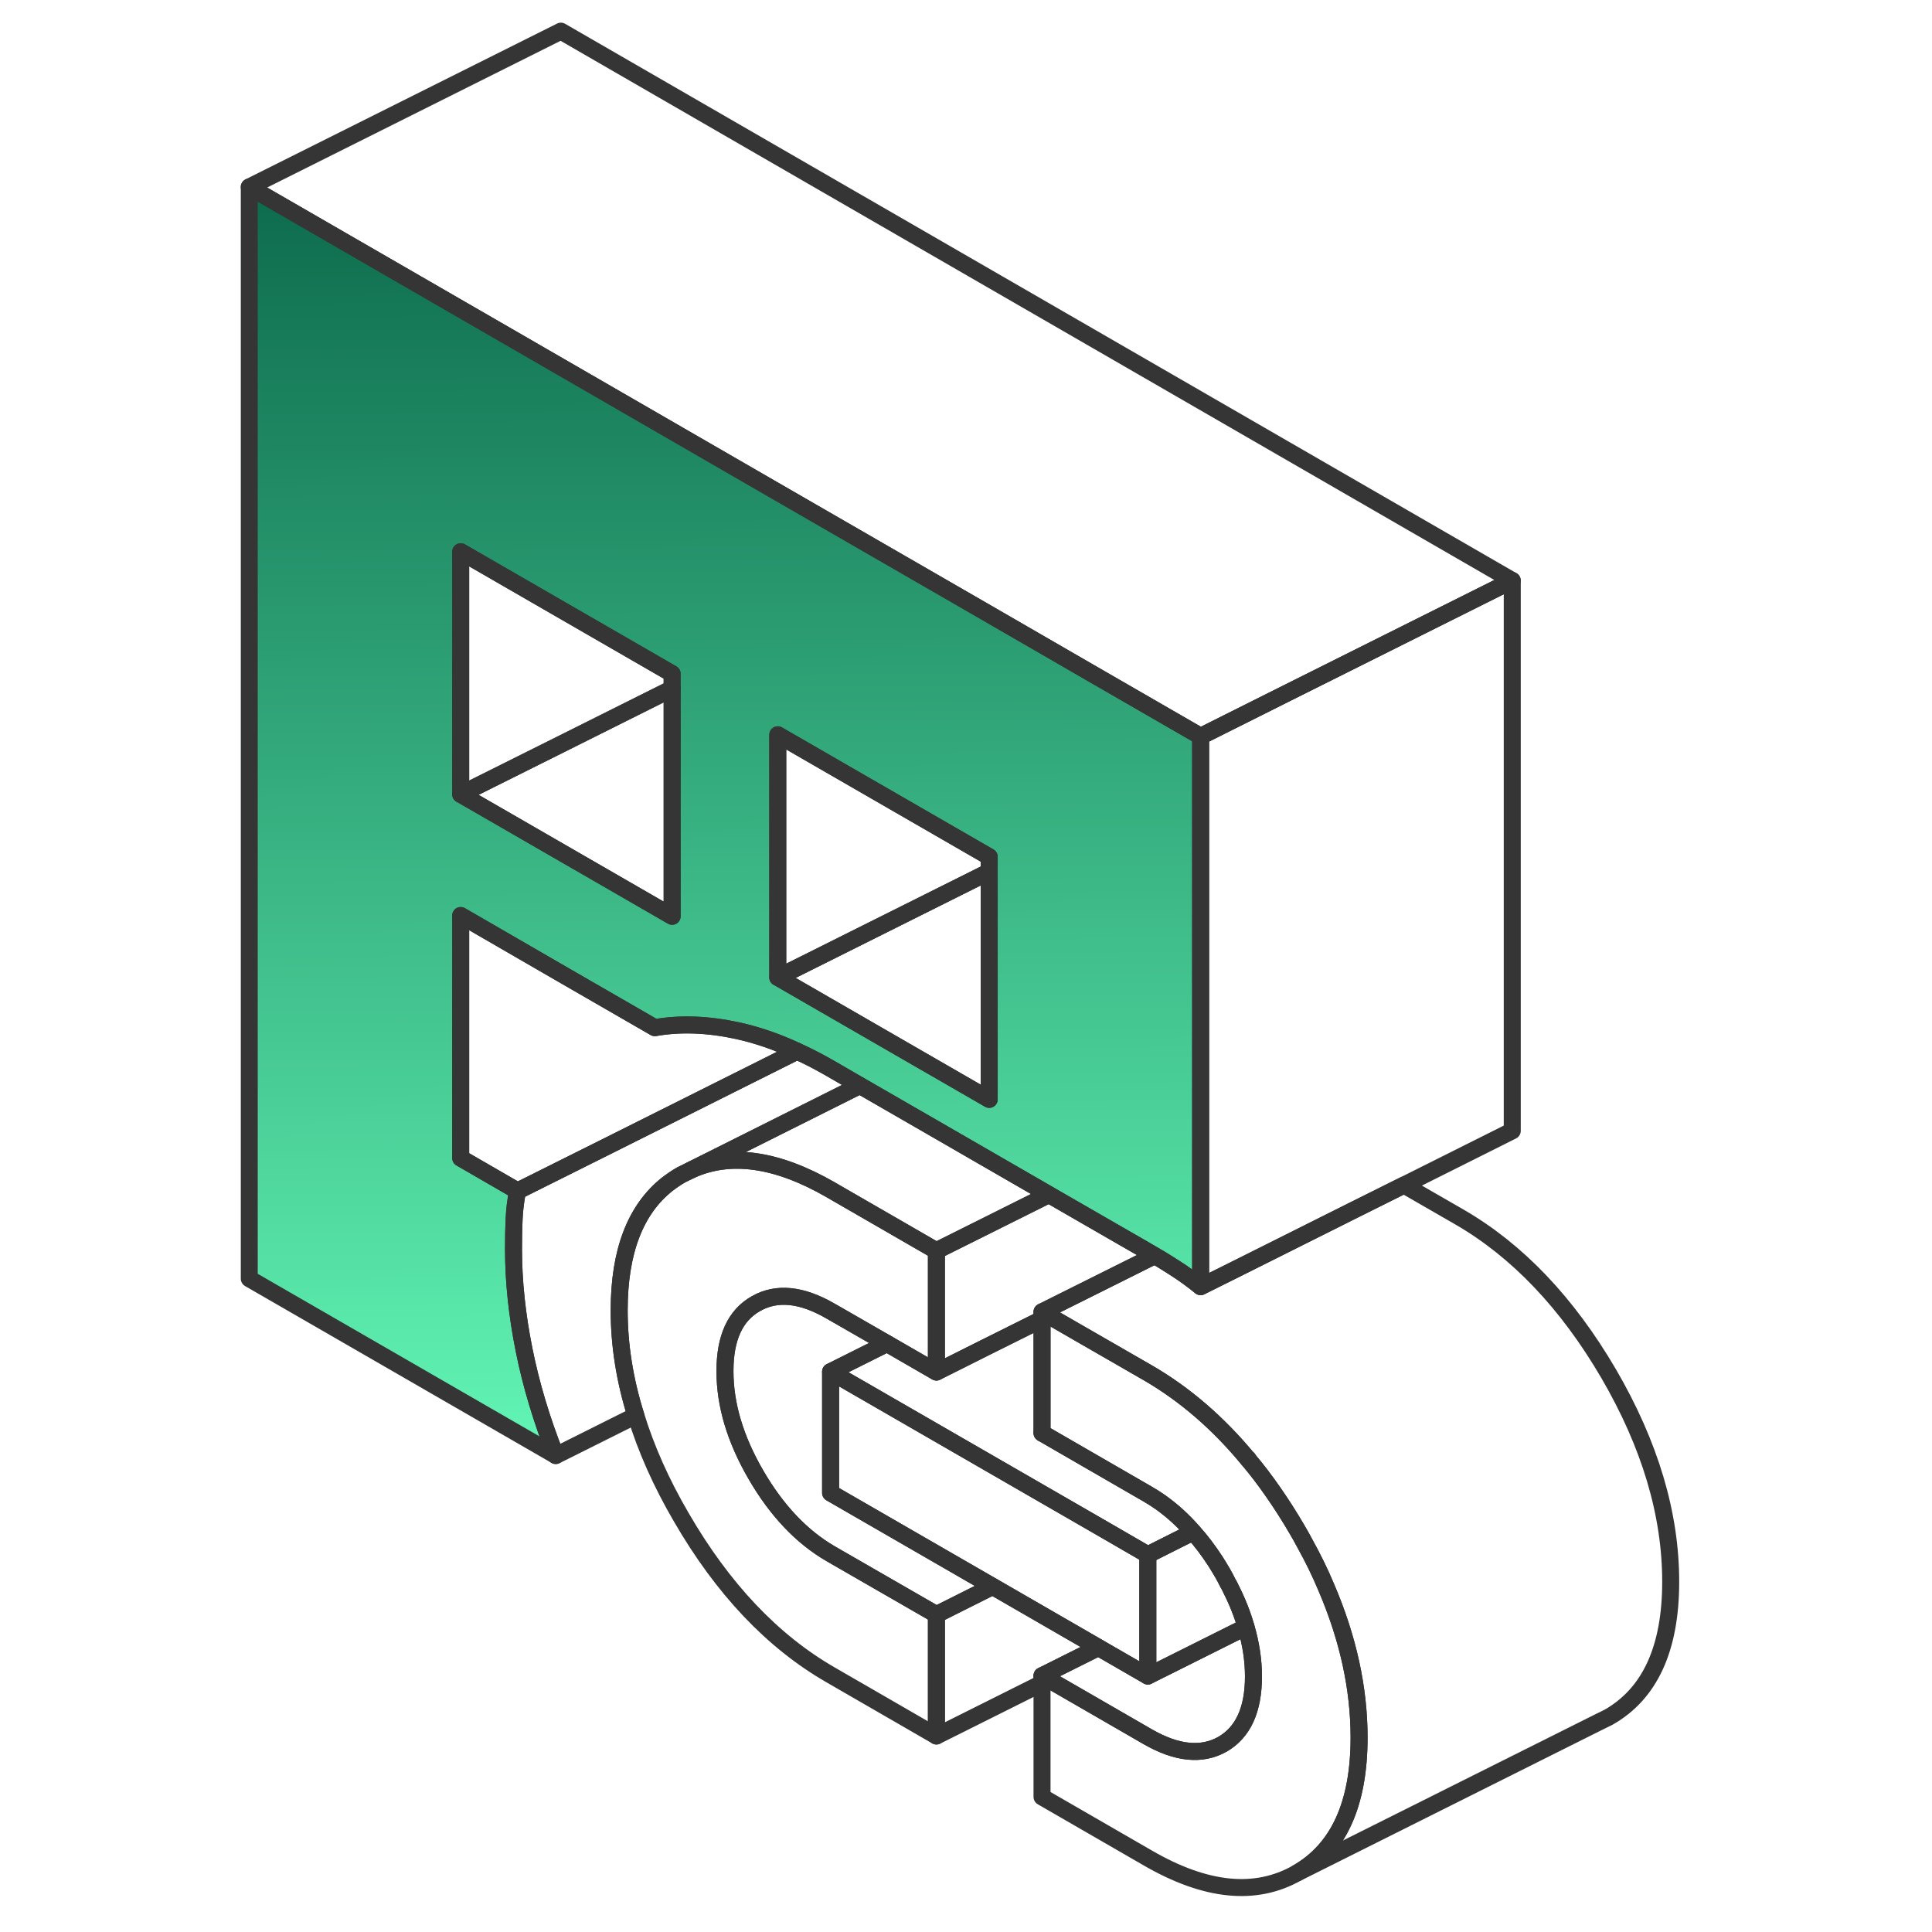
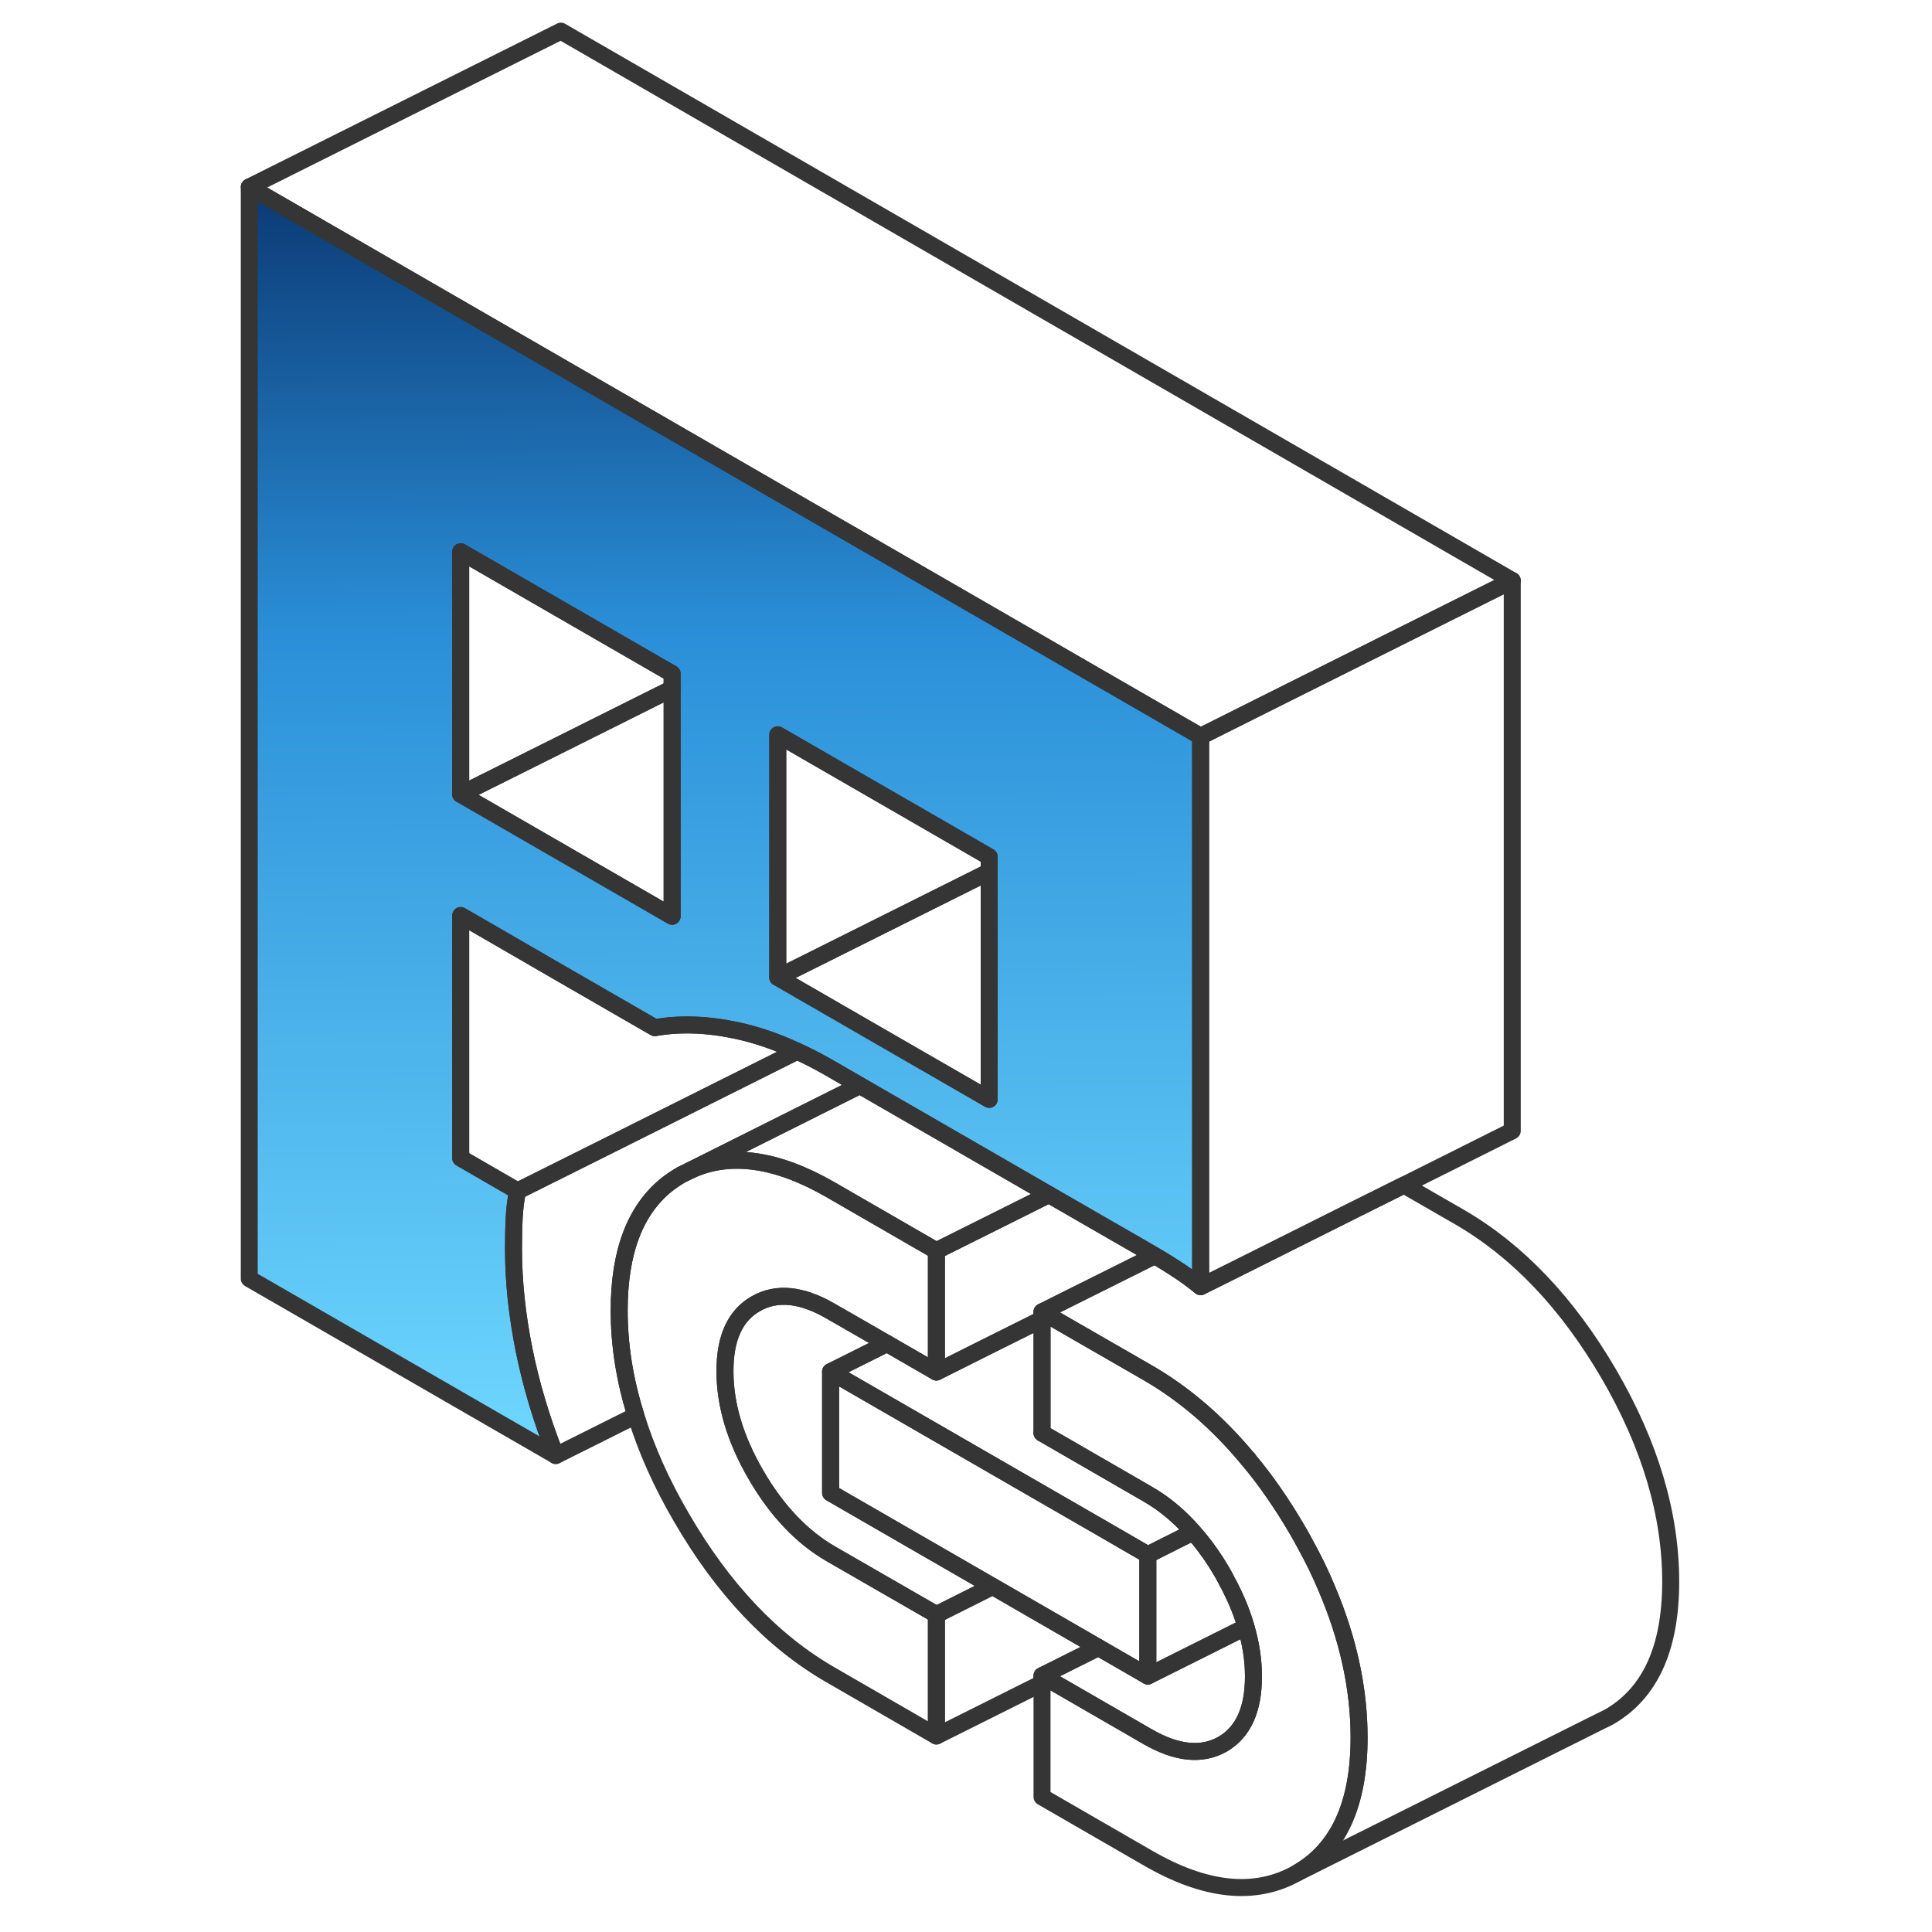
<svg xmlns="http://www.w3.org/2000/svg" display="block" role="presentation" viewBox="0 0 100 100">
  <defs>
    <linearGradient id="ydGQ4zfMq-2976685517-linear-gradient" x1="0.498" x2="0.502" y1="0" y2="1">
-       <stop offset="0" stop-color="#0d6b4d" />
-       <stop offset="1" stop-color="#62f6b5" />
+       <stop offset="0" stop-color="#0b3a75" />
+       <stop offset="0.35" stop-color="#2a8fd8" />
+       <stop offset="1" stop-color="#6fd8ff" />
    </linearGradient>
  </defs>
  <path d="M 0 0 L 0 0.024 L 0.032 0.04 C 0.032 0.04 0.008 0.016 0 0 Z" fill="transparent" height="1px" id="K5P3IDcy2" stroke-dasharray="" stroke-linecap="round" stroke-linejoin="round" stroke-width="0.88" stroke="rgb(53, 53, 53)" transform="translate(53.935 74.153)" width="1px" />
  <path d="M 16.411 22.032 C 16.411 25.484 15.339 27.822 13.202 29.04 C 11.057 30.258 8.484 30.008 5.476 28.266 L 0 25.105 L 0 18.831 L 0.363 19.04 L 5.476 21.992 C 6.976 22.855 8.266 22.984 9.339 22.379 C 10.403 21.766 10.944 20.597 10.944 18.871 C 10.944 18.032 10.815 17.177 10.557 16.306 C 10.371 15.653 10.113 15 9.774 14.331 C 9.726 14.226 9.678 14.121 9.613 14.024 C 9.532 13.855 9.436 13.677 9.339 13.508 C 9.218 13.298 9.097 13.105 8.976 12.911 C 8.613 12.355 8.234 11.847 7.823 11.395 C 7.306 10.798 6.742 10.29 6.145 9.863 C 5.928 9.71 5.702 9.565 5.476 9.435 L 0.032 6.29 C 0.032 6.29 0.008 6.266 0 6.25 L 0 0 L 0.355 0.202 L 1.694 0.976 L 5.476 3.153 C 7.371 4.25 9.097 5.734 10.645 7.597 L 10.653 7.597 L 10.653 7.613 L 10.661 7.621 C 11.121 8.161 11.548 8.726 11.968 9.331 C 12.395 9.944 12.807 10.589 13.202 11.266 C 13.347 11.516 13.492 11.766 13.621 12.016 C 14.032 12.758 14.395 13.5 14.702 14.234 C 15.839 16.879 16.411 19.476 16.411 22.032 Z" fill="transparent" height="29.796px" id="sOQMsqOF8" stroke-dasharray="" stroke-linecap="round" stroke-linejoin="round" stroke-width="0.88" stroke="rgb(53, 53, 53)" transform="translate(53.935 67.903)" width="16.411px" />
  <path d="M 43.484 25.113 L 38.016 21.952 L 27.073 15.637 L 16.129 9.315 L 0 0 L 0 56.508 L 15.863 65.661 C 15.137 63.831 14.589 62.008 14.226 60.202 C 13.863 58.395 13.677 56.661 13.677 54.984 C 13.677 54.411 13.686 53.879 13.71 53.395 C 13.734 52.911 13.79 52.436 13.887 51.968 L 10.944 50.266 L 10.944 37.71 L 16.129 40.71 L 20.992 43.516 C 22.315 43.282 23.742 43.339 25.266 43.669 C 26.266 43.887 27.29 44.234 28.355 44.734 C 28.839 44.952 29.331 45.202 29.831 45.484 C 29.919 45.532 30 45.581 30.089 45.629 L 31.605 46.508 L 35.339 48.661 L 40.887 51.863 L 41.387 52.153 L 44.661 54.04 L 46.218 54.936 L 46.508 55.105 C 46.629 55.177 46.75 55.242 46.863 55.315 C 46.984 55.379 47.097 55.452 47.21 55.516 C 47.452 55.669 47.686 55.806 47.903 55.952 C 48.339 56.226 48.782 56.548 49.242 56.919 L 49.242 28.436 Z M 21.887 37.75 L 16.129 34.427 L 10.944 31.436 L 10.944 18.879 L 16.129 21.871 L 21.887 25.194 Z M 38.298 47.226 L 36.008 45.903 L 34.524 45.048 L 27.355 40.911 L 27.355 28.355 L 38.298 34.669 Z" fill="url(#ydGQ4zfMq-2976685517-linear-gradient)" height="65.661px" id="ydGQ4zfMq" stroke-dasharray="" stroke-linecap="round" stroke-linejoin="round" stroke-width="0.877" stroke="rgb(53, 53, 53)" transform="translate(12.902 9.677)" width="49.242px" />
  <path d="M 10.944 0 L 10.944 11.782 L 8.653 10.46 L 7.169 9.605 L 0 5.468 Z" fill="transparent" height="11.782px" id="zrAhEz3m4" stroke-dasharray="" stroke-linecap="round" stroke-linejoin="round" stroke-width="0.88" stroke="rgb(53, 53, 53)" transform="translate(40.258 45.121)" width="10.944px" />
  <path d="M 10.944 6.314 L 10.944 7.089 L 0 12.556 L 0 0 Z" fill="transparent" height="12.556px" id="yk7AzMmGf" stroke-dasharray="" stroke-linecap="round" stroke-linejoin="round" stroke-width="0.88" stroke="rgb(53, 53, 53)" transform="translate(40.258 38.033)" width="10.944px" />
  <path d="M 0 0 L 0.006 0" fill="transparent" height="1px" id="wWOmQotGZ" stroke-dasharray="" stroke-linecap="round" stroke-linejoin="round" stroke-width="0.88" stroke="rgb(53, 53, 53)" transform="translate(64.588 75.508)" width="1px" />
  <path d="M 5.081 4.911 L 0 7.451 L 0 1.177 L 1.556 0.395 L 2.347 0 C 2.758 0.452 3.137 0.96 3.5 1.516 C 3.621 1.71 3.742 1.903 3.863 2.113 C 3.96 2.282 4.056 2.46 4.137 2.629 C 4.202 2.726 4.25 2.831 4.298 2.935 C 4.637 3.605 4.895 4.258 5.081 4.911 Z" fill="transparent" height="7.451px" id="kUHtJqc_G" stroke-dasharray="" stroke-linecap="round" stroke-linejoin="round" stroke-width="0.88" stroke="rgb(53, 53, 53)" transform="translate(59.412 79.299)" width="5.081px" />
  <path d="M 18.766 11.016 L 17.976 11.411 L 16.419 12.194 L 14.218 10.919 L 0 2.718 L 2.919 1.258 L 5.476 2.734 L 8 1.468 L 10.943 0 L 10.943 5.895 L 10.976 5.911 L 16.419 9.056 C 16.645 9.186 16.871 9.331 17.089 9.484 C 17.685 9.911 18.25 10.419 18.766 11.016 Z" fill="transparent" height="12.194px" id="dZbWjdUbL" stroke-dasharray="" stroke-linecap="round" stroke-linejoin="round" stroke-width="0.88" stroke="rgb(53, 53, 53)" transform="translate(42.992 68.282)" width="18.766px" />
  <path d="M 11.298 3.161 L 10.653 3.484 L 6.355 5.629 L 5.468 6.073 L 5.468 6.452 L 2.524 7.919 L 0 9.185 L 0 2.911 L 0.379 2.718 L 5.234 0.298 L 5.822 0 L 9.097 1.887 L 10.653 2.782 L 10.944 2.952 C 11.064 3.024 11.185 3.089 11.298 3.161 Z" fill="transparent" height="9.185px" id="Dz8Nzg1Nm" stroke-dasharray="" stroke-linecap="round" stroke-linejoin="round" stroke-width="0.88" stroke="rgb(53, 53, 53)" transform="translate(48.469 61.831)" width="11.298px" />
  <path d="M 32.54 20.532 C 32.54 23.984 31.468 26.322 29.331 27.54 L 28.694 27.855 L 13.202 35.605 C 15.339 34.387 16.411 32.048 16.411 28.597 C 16.411 26.04 15.839 23.444 14.702 20.798 C 14.395 20.064 14.032 19.322 13.621 18.581 C 13.492 18.331 13.347 18.081 13.202 17.831 C 12.807 17.153 12.395 16.508 11.968 15.895 C 11.548 15.29 11.121 14.726 10.661 14.185 L 10.661 14.169 L 10.645 14.169 C 9.097 12.298 7.371 10.815 5.476 9.718 L 1.694 7.54 L 0.355 6.766 L 0 6.565 L 0.887 6.121 L 5.186 3.976 L 5.831 3.653 C 5.952 3.718 6.065 3.79 6.178 3.855 C 6.419 4.008 6.653 4.145 6.871 4.29 C 7.306 4.565 7.75 4.887 8.21 5.258 L 9.992 4.371 L 16.129 1.298 L 18.734 0 L 21.605 1.653 C 24.613 3.395 27.185 6.097 29.331 9.766 C 31.468 13.435 32.54 17.024 32.54 20.532 Z" fill="transparent" height="35.605px" id="wvFQa4gsL" stroke-dasharray="" stroke-linecap="round" stroke-linejoin="round" stroke-width="0.88" stroke="rgb(53, 53, 53)" transform="translate(53.935 61.339)" width="32.54px" />
  <path d="M 10.944 6.315 L 10.944 7.089 L 5.185 9.968 L 0 12.556 L 0 0 L 5.185 2.992 Z" fill="transparent" height="12.556px" id="wBVYkjpGk" stroke-dasharray="" stroke-linecap="round" stroke-linejoin="round" stroke-width="0.88" stroke="rgb(53, 53, 53)" transform="translate(23.846 28.556)" width="10.944px" />
  <path d="M 10.944 0 L 10.944 11.782 L 5.185 8.46 L 0 5.468 L 5.185 2.879 Z" fill="transparent" height="11.782px" id="DZoXAsXmp" stroke-dasharray="" stroke-linecap="round" stroke-linejoin="round" stroke-width="0.88" stroke="rgb(53, 53, 53)" transform="translate(23.846 35.645)" width="10.944px" />
  <path d="M 65.371 28.435 L 53.718 34.258 L 49.242 36.5 L 43.484 33.177 L 38.016 30.016 L 27.073 23.702 L 16.129 17.379 L 0 8.065 L 16.129 0 Z" fill="transparent" height="36.5px" id="QV_Nq_7cR" stroke-dasharray="" stroke-linecap="round" stroke-linejoin="round" stroke-width="0.88" stroke="rgb(53, 53, 53)" transform="translate(12.902 1.613)" width="65.371px" />
  <path d="M 16.129 0 L 16.129 28.484 L 10.524 31.29 L 7.919 32.589 L 1.782 35.661 L 0 36.548 L 0 8.064 L 4.476 5.823 Z" fill="transparent" height="36.548px" id="SscbgwXr_" stroke-dasharray="" stroke-linecap="round" stroke-linejoin="round" stroke-width="0.88" stroke="rgb(53, 53, 53)" transform="translate(62.145 30.048)" width="16.129px" />
  <path d="M 17.411 7.024 L 7.419 12.024 L 2.944 14.258 L 0 12.556 L 0 0 L 5.185 3 L 10.048 5.806 C 11.371 5.573 12.798 5.629 14.323 5.96 C 15.323 6.178 16.347 6.524 17.411 7.024 Z" fill="transparent" height="14.258px" id="Oksh044pe" stroke-dasharray="" stroke-linecap="round" stroke-linejoin="round" stroke-width="0.88" stroke="rgb(53, 53, 53)" transform="translate(23.846 47.387)" width="17.411px" />
  <path d="M 17.927 1.774 L 16.137 2.669 L 9.194 6.145 L 8.685 6.395 C 8.427 6.54 8.185 6.71 7.952 6.887 C 6.298 8.202 5.468 10.379 5.468 13.411 C 5.468 15.194 5.75 17.008 6.331 18.855 L 2.185 20.927 C 1.46 19.097 0.911 17.274 0.548 15.468 C 0.185 13.661 0 11.927 0 10.25 C 0 9.677 0.008 9.145 0.032 8.661 C 0.056 8.177 0.113 7.702 0.21 7.234 L 4.685 5 L 14.677 0 C 15.161 0.218 15.653 0.468 16.153 0.75 C 16.242 0.798 16.323 0.847 16.411 0.895 Z" fill="transparent" height="20.927px" id="o5rFPt_2j" stroke-dasharray="" stroke-linecap="round" stroke-linejoin="round" stroke-width="0.88" stroke="rgb(53, 53, 53)" transform="translate(26.58 54.412)" width="17.927px" />
  <path d="M 5.476 10.905 L 5.476 10.921 C 5.476 12.655 6.008 14.437 7.081 16.284 C 8.153 18.131 9.444 19.493 10.944 20.364 L 16.419 23.518 L 16.419 29.8 L 10.944 26.638 C 7.935 24.905 5.363 22.187 3.218 18.485 C 2.177 16.703 1.395 14.945 0.863 13.211 C 0.282 11.364 0 9.55 0 7.768 C 0 4.735 0.831 2.558 2.484 1.243 C 2.718 1.066 2.96 0.897 3.218 0.751 L 3.726 0.501 C 5.766 -0.418 8.169 -0.071 10.944 1.526 L 11.194 1.671 L 16.419 4.687 L 16.419 10.961 L 13.863 9.485 L 11.282 8.001 L 10.944 7.808 C 9.444 6.937 8.153 6.808 7.081 7.421 C 6.008 8.026 5.476 9.187 5.476 10.905 Z" fill="transparent" height="29.8px" id="weEIFqY5s" stroke-dasharray="" stroke-linecap="round" stroke-linejoin="round" stroke-width="0.88" stroke="rgb(53, 53, 53)" transform="translate(32.049 60.055)" width="16.419px" />
  <path d="M 18.516 5.645 L 17.927 5.936 L 13.073 8.363 L 12.694 8.556 L 7.468 5.54 L 7.218 5.395 C 4.444 3.798 2.04 3.452 0 4.371 L 6.944 0.895 L 8.734 0 L 12.468 2.153 L 18.016 5.355 Z" fill="transparent" height="8.556px" id="zDv2WxsxV" stroke-dasharray="" stroke-linecap="round" stroke-linejoin="round" stroke-width="0.88" stroke="rgb(53, 53, 53)" transform="translate(35.773 56.185)" width="18.516px" />
  <path d="M 13.855 15.017 L 10.944 16.476 L 5.468 13.323 C 3.968 12.452 2.677 11.089 1.605 9.243 C 0.532 7.396 0 5.614 0 3.88 L 0 3.864 C 0 2.146 0.532 0.985 1.605 0.38 C 2.677 -0.233 3.968 -0.104 5.468 0.767 L 5.806 0.96 L 8.387 2.444 L 5.468 3.904 L 5.468 10.178 Z" fill="transparent" height="16.476px" id="akIWlevEh" stroke-dasharray="" stroke-linecap="round" stroke-linejoin="round" stroke-width="0.88" stroke="rgb(53, 53, 53)" transform="translate(37.523 67.096)" width="13.855px" />
  <path d="M 8.387 3.161 L 5.468 4.621 L 5.468 5.008 L 0 7.742 L 0 1.46 L 2.911 0 Z" fill="transparent" height="7.742px" id="iRdgQrfi4" stroke-dasharray="" stroke-linecap="round" stroke-linejoin="round" stroke-width="0.88" stroke="rgb(53, 53, 53)" transform="translate(48.469 82.113)" width="8.387px" />
  <path d="M 16.419 9.476 L 16.419 15.75 L 14.226 14.484 L 13.863 14.274 L 8.387 11.113 L 0 6.274 L 0 0 L 14.218 8.202 Z" fill="transparent" height="15.75px" id="JNJAtyo4Q" stroke-dasharray="" stroke-linecap="round" stroke-linejoin="round" stroke-width="0.88" stroke="rgb(53, 53, 53)" transform="translate(42.992 71)" width="16.419px" />
  <path d="M 10.944 2.565 C 10.944 4.29 10.403 5.46 9.339 6.073 C 8.266 6.677 6.976 6.548 5.476 5.686 L 0.363 2.734 L 0 2.524 L 2.919 1.065 L 3.282 1.274 L 5.476 2.54 L 10.557 0 C 10.815 0.871 10.944 1.726 10.944 2.565 Z" fill="transparent" height="6.446px" id="rw_KL246C" stroke-dasharray="" stroke-linecap="round" stroke-linejoin="round" stroke-width="0.88" stroke="rgb(53, 53, 53)" transform="translate(53.935 84.21)" width="10.944px" />
</svg>
